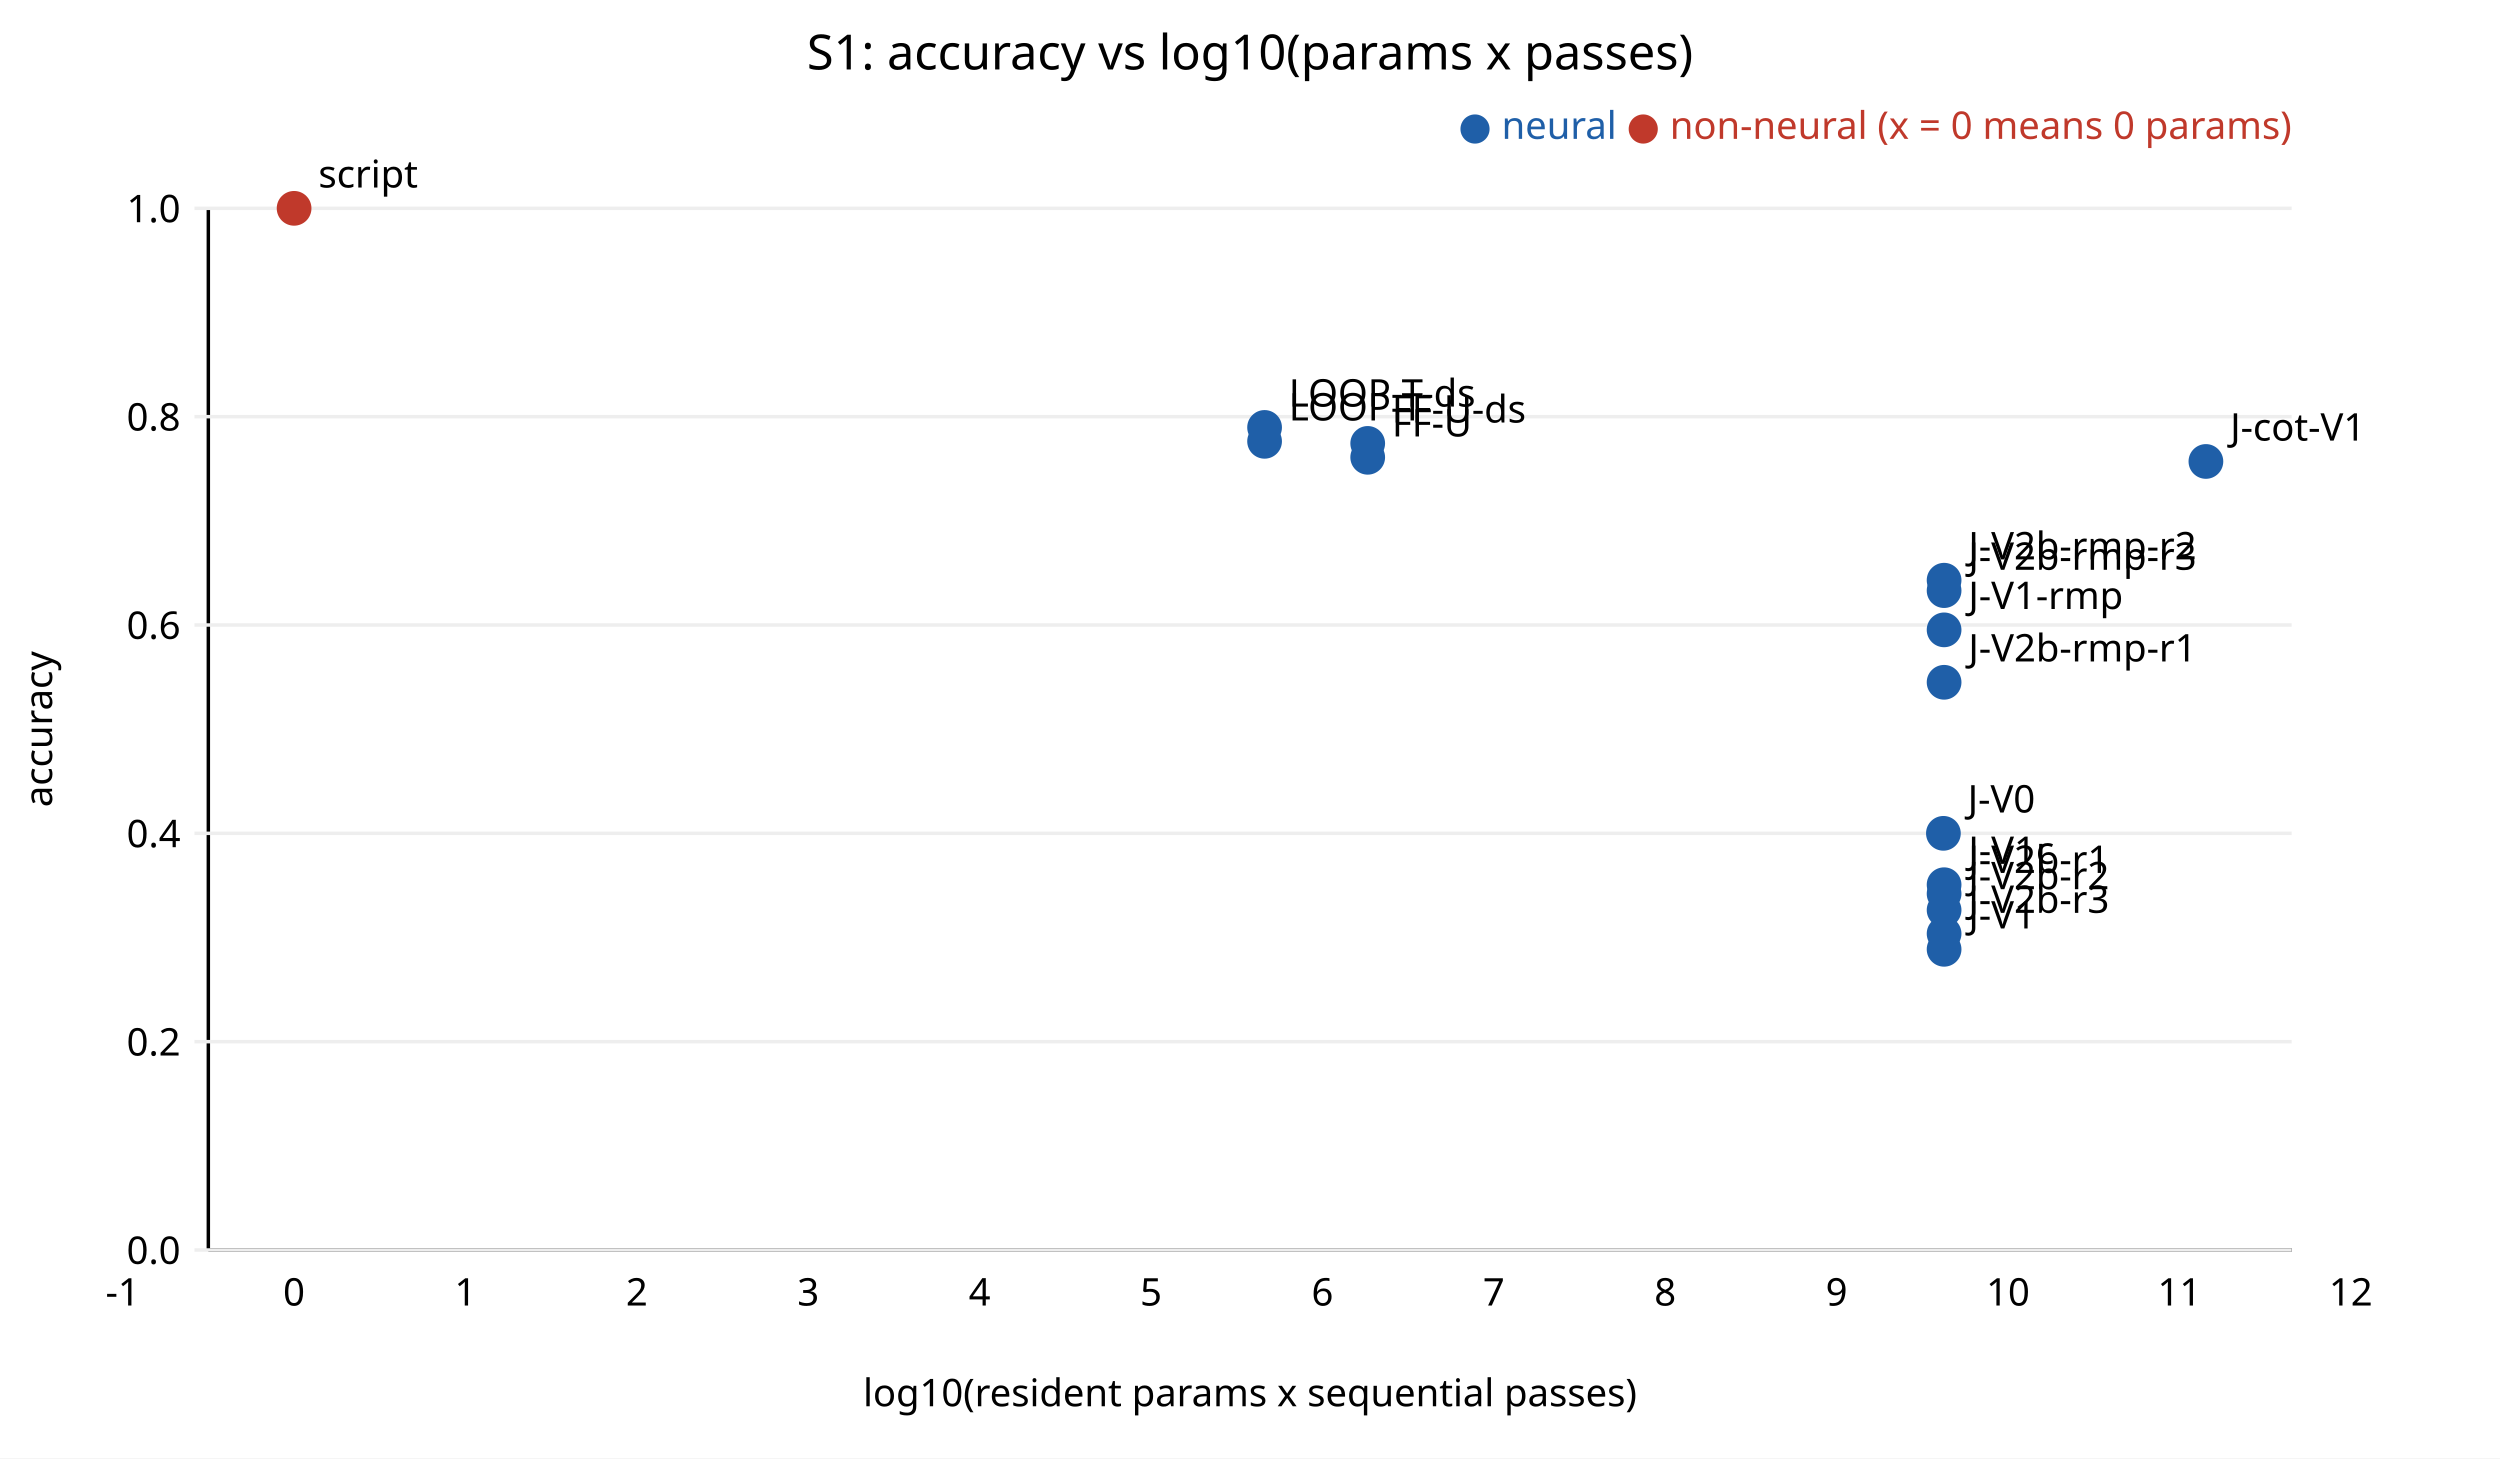
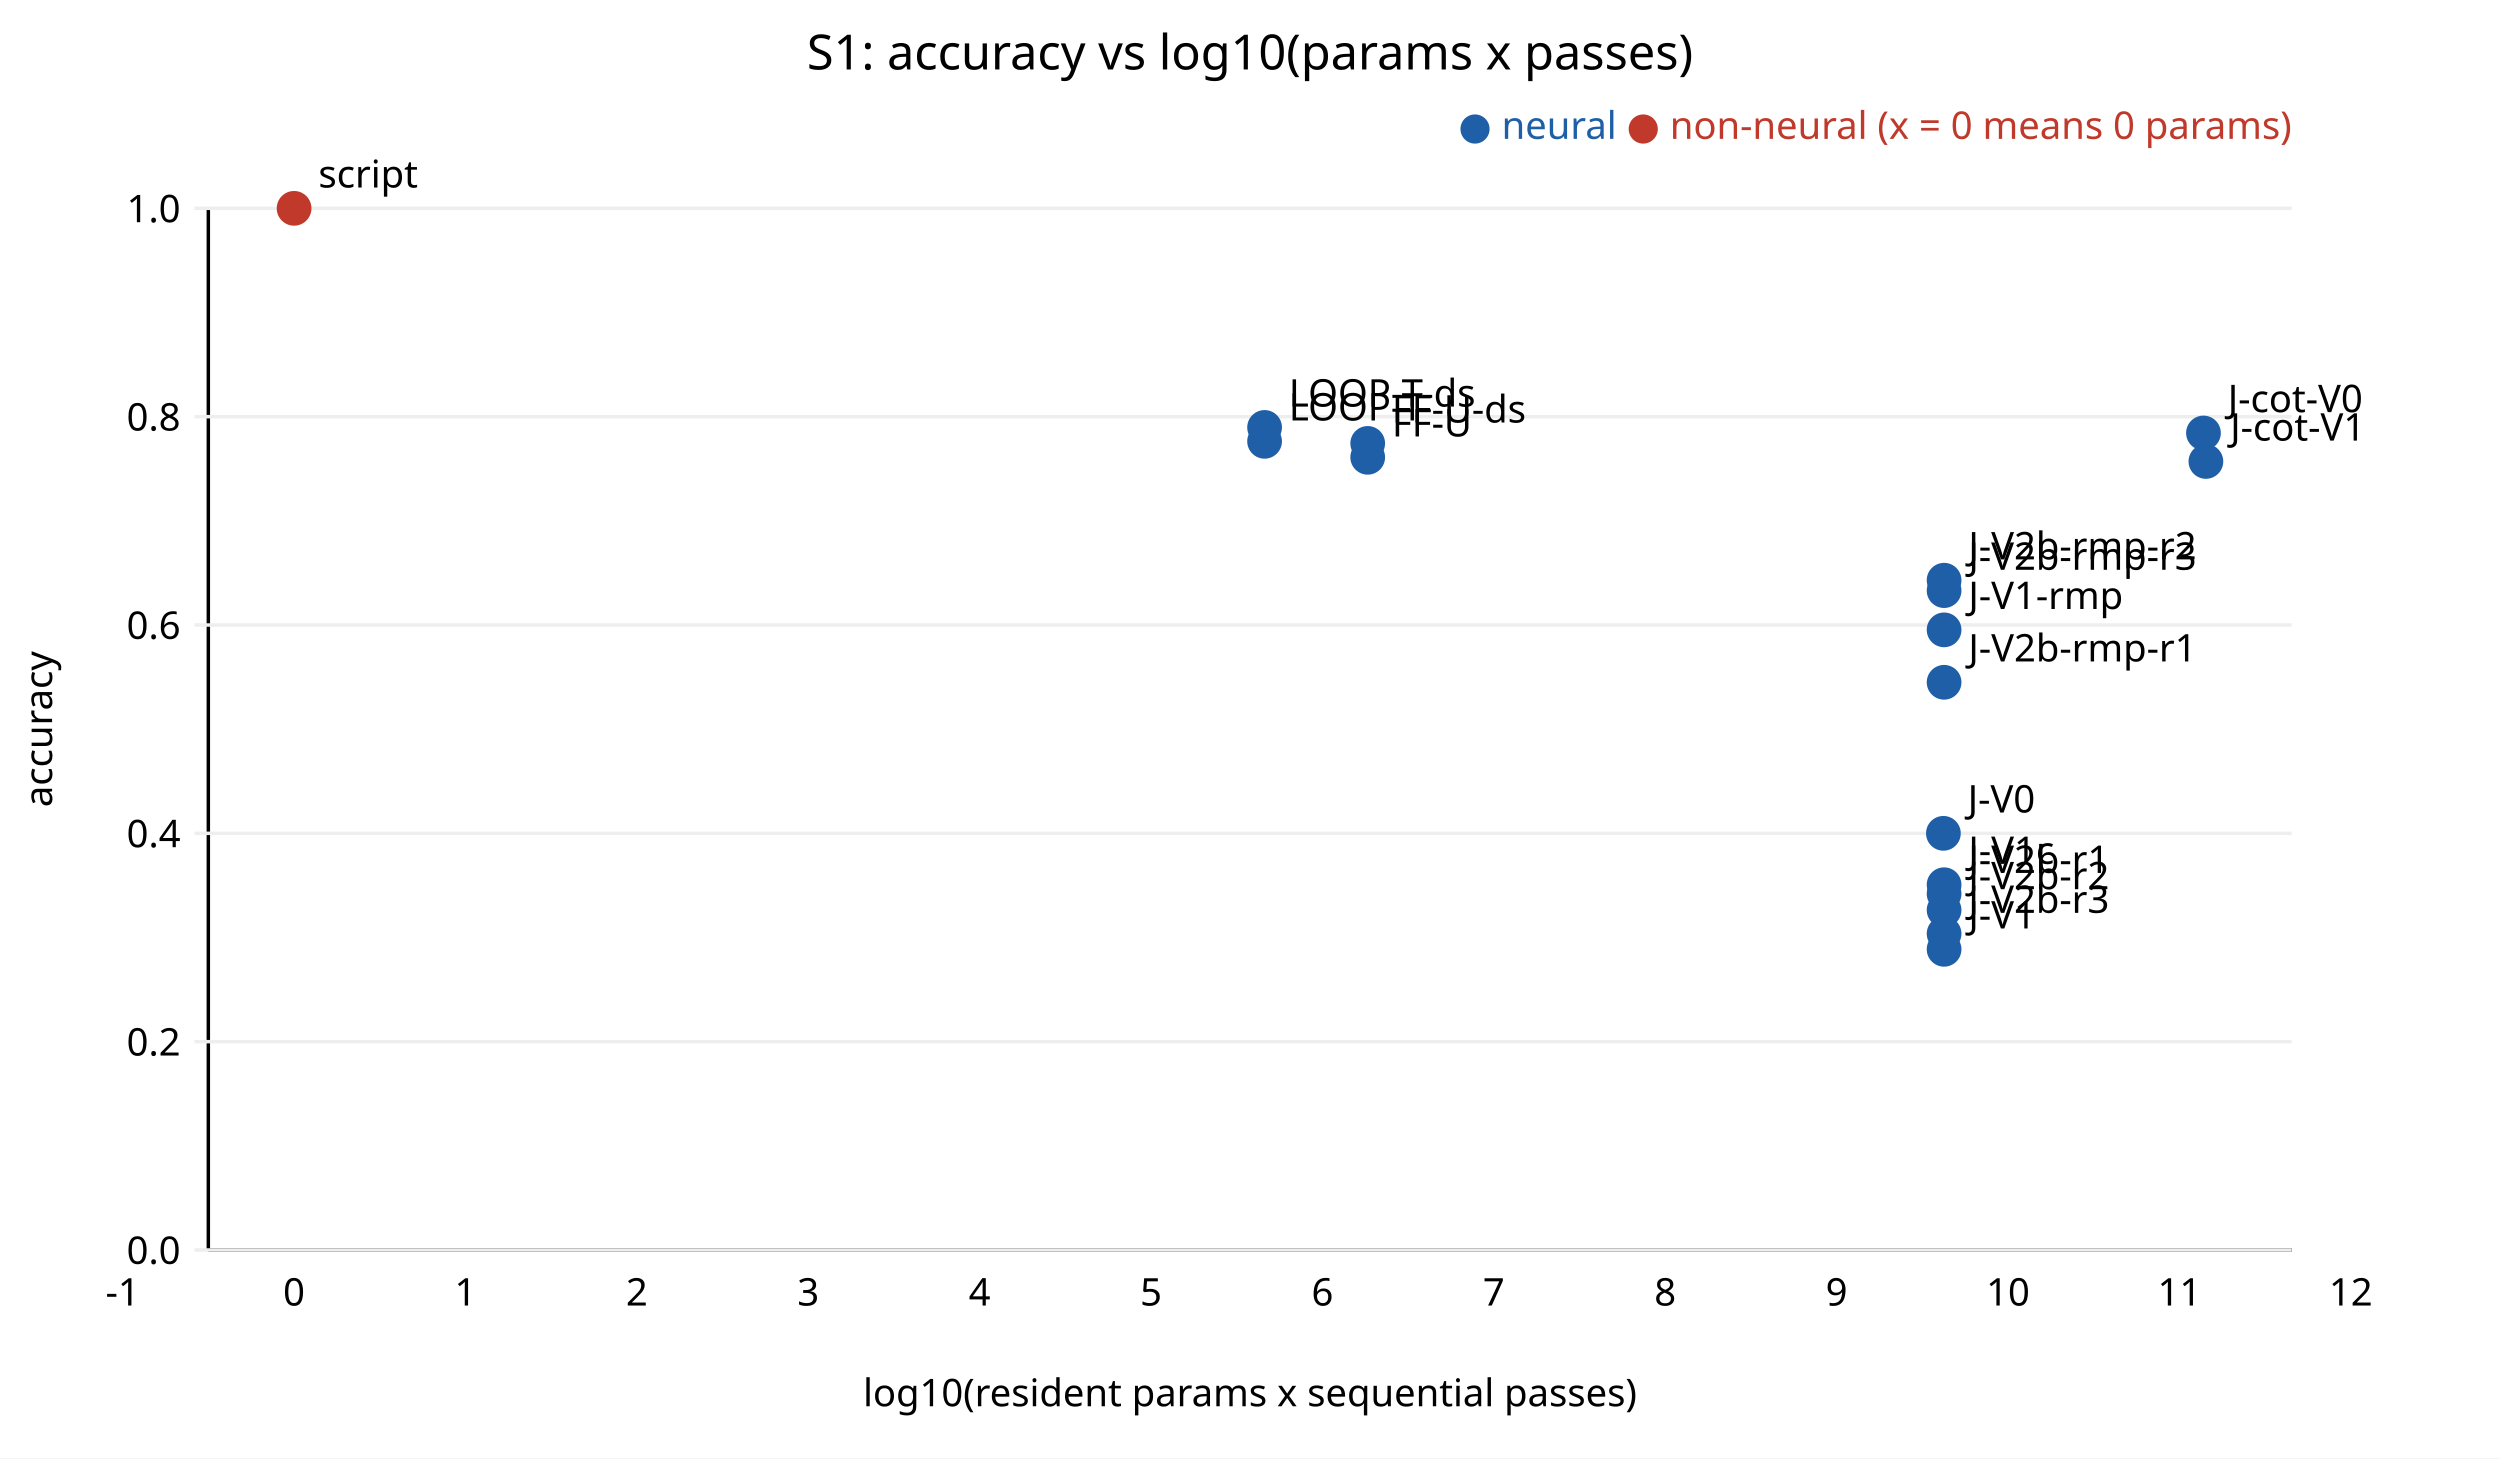
<svg xmlns="http://www.w3.org/2000/svg" width="720" height="420" font-family="sans-serif" font-size="11">
  <rect width="100%" height="100%" fill="white" />
  <text x="360.0" y="20" text-anchor="middle" font-size="14">S1: accuracy vs log10(params x passes)</text>
  <line x1="60" y1="360" x2="660" y2="360" stroke="black" />
  <line x1="60" y1="60" x2="60" y2="360" stroke="black" />
  <text x="360.0" y="405" text-anchor="middle">log10(resident params x sequential passes)</text>
  <text x="15" y="210.0" transform="rotate(-90 15 210.0)" text-anchor="middle">accuracy</text>
  <line x1="56" y1="360.0" x2="660" y2="360.0" stroke="#eee" />
  <text x="52" y="364.0" text-anchor="end">0.0</text>
  <line x1="56" y1="300.0" x2="660" y2="300.0" stroke="#eee" />
  <text x="52" y="304.0" text-anchor="end">0.2</text>
  <line x1="56" y1="240.0" x2="660" y2="240.0" stroke="#eee" />
  <text x="52" y="244.0" text-anchor="end">0.4</text>
  <line x1="56" y1="180.0" x2="660" y2="180.0" stroke="#eee" />
  <text x="52" y="184.0" text-anchor="end">0.6</text>
  <line x1="56" y1="120.0" x2="660" y2="120.0" stroke="#eee" />
  <text x="52" y="124.0" text-anchor="end">0.8</text>
  <line x1="56" y1="60.0" x2="660" y2="60.0" stroke="#eee" />
  <text x="52" y="64.0" text-anchor="end">1.0</text>
  <text x="35.319" y="376" text-anchor="middle">-1</text>
  <text x="84.681" y="376" text-anchor="middle">0</text>
  <text x="134.043" y="376" text-anchor="middle">1</text>
  <text x="183.406" y="376" text-anchor="middle">2</text>
  <text x="232.768" y="376" text-anchor="middle">3</text>
  <text x="282.13" y="376" text-anchor="middle">4</text>
  <text x="331.492" y="376" text-anchor="middle">5</text>
  <text x="380.855" y="376" text-anchor="middle">6</text>
  <text x="430.217" y="376" text-anchor="middle">7</text>
  <text x="479.579" y="376" text-anchor="middle">8</text>
  <text x="528.941" y="376" text-anchor="middle">9</text>
  <text x="578.304" y="376" text-anchor="middle">10</text>
  <text x="627.666" y="376" text-anchor="middle">11</text>
  <text x="677.028" y="376" text-anchor="middle">12</text>
  <circle cx="393.9" cy="131.7" r="5" fill="#1f5fa8" />
  <text x="400.9" y="125.7">FF-U</text>
  <circle cx="393.9" cy="127.7" r="5" fill="#1f5fa8" />
  <text x="400.9" y="121.7">FF-U-ds</text>
+   <circle cx="634.6" cy="124.7" r="5" fill="#1f5fa8" />
+   <text x="641.6" y="118.7">J-cot-V0</text>
  <circle cx="635.3" cy="132.9" r="5" fill="#1f5fa8" />
  <text x="642.3" y="126.9">J-cot-V1</text>
  <circle cx="559.7" cy="240.0" r="5" fill="#1f5fa8" />
  <text x="566.7" y="234.0">J-V0</text>
  <circle cx="559.9" cy="273.4" r="5" fill="#1f5fa8" />
  <text x="566.9" y="267.4">J-V1</text>
  <circle cx="559.9" cy="181.4" r="5" fill="#1f5fa8" />
  <text x="566.9" y="175.4">J-V1-rmp</text>
  <circle cx="559.9" cy="254.8" r="5" fill="#1f5fa8" />
  <text x="566.9" y="248.8">J-V1c</text>
  <circle cx="559.9" cy="257.4" r="5" fill="#1f5fa8" />
  <text x="566.9" y="251.4">J-V2b-r1</text>
  <circle cx="559.9" cy="262.1" r="5" fill="#1f5fa8" />
  <text x="566.9" y="256.1">J-V2b-r2</text>
  <circle cx="559.9" cy="268.9" r="5" fill="#1f5fa8" />
  <text x="566.9" y="262.9">J-V2b-r3</text>
  <circle cx="559.9" cy="196.5" r="5" fill="#1f5fa8" />
  <text x="566.9" y="190.5">J-V2b-rmp-r1</text>
  <circle cx="559.9" cy="167.1" r="5" fill="#1f5fa8" />
  <text x="566.9" y="161.1">J-V2b-rmp-r2</text>
  <circle cx="559.9" cy="170.1" r="5" fill="#1f5fa8" />
  <text x="566.9" y="164.1">J-V2b-rmp-r3</text>
  <circle cx="364.2" cy="127.1" r="5" fill="#1f5fa8" />
  <text x="371.2" y="121.1">LOOP-T</text>
  <circle cx="364.2" cy="123.1" r="5" fill="#1f5fa8" />
  <text x="371.2" y="117.1">LOOP-T-ds</text>
  <circle cx="84.7" cy="60.0" r="5" fill="#c0392b" />
  <text x="91.7" y="54.0">script</text>
  <text x="660" y="40" text-anchor="end">
    <tspan fill="#1f5fa8">● neural</tspan>
    <tspan fill="#c0392b">● non-neural (x = 0 means 0 params)</tspan>
  </text>
</svg>
